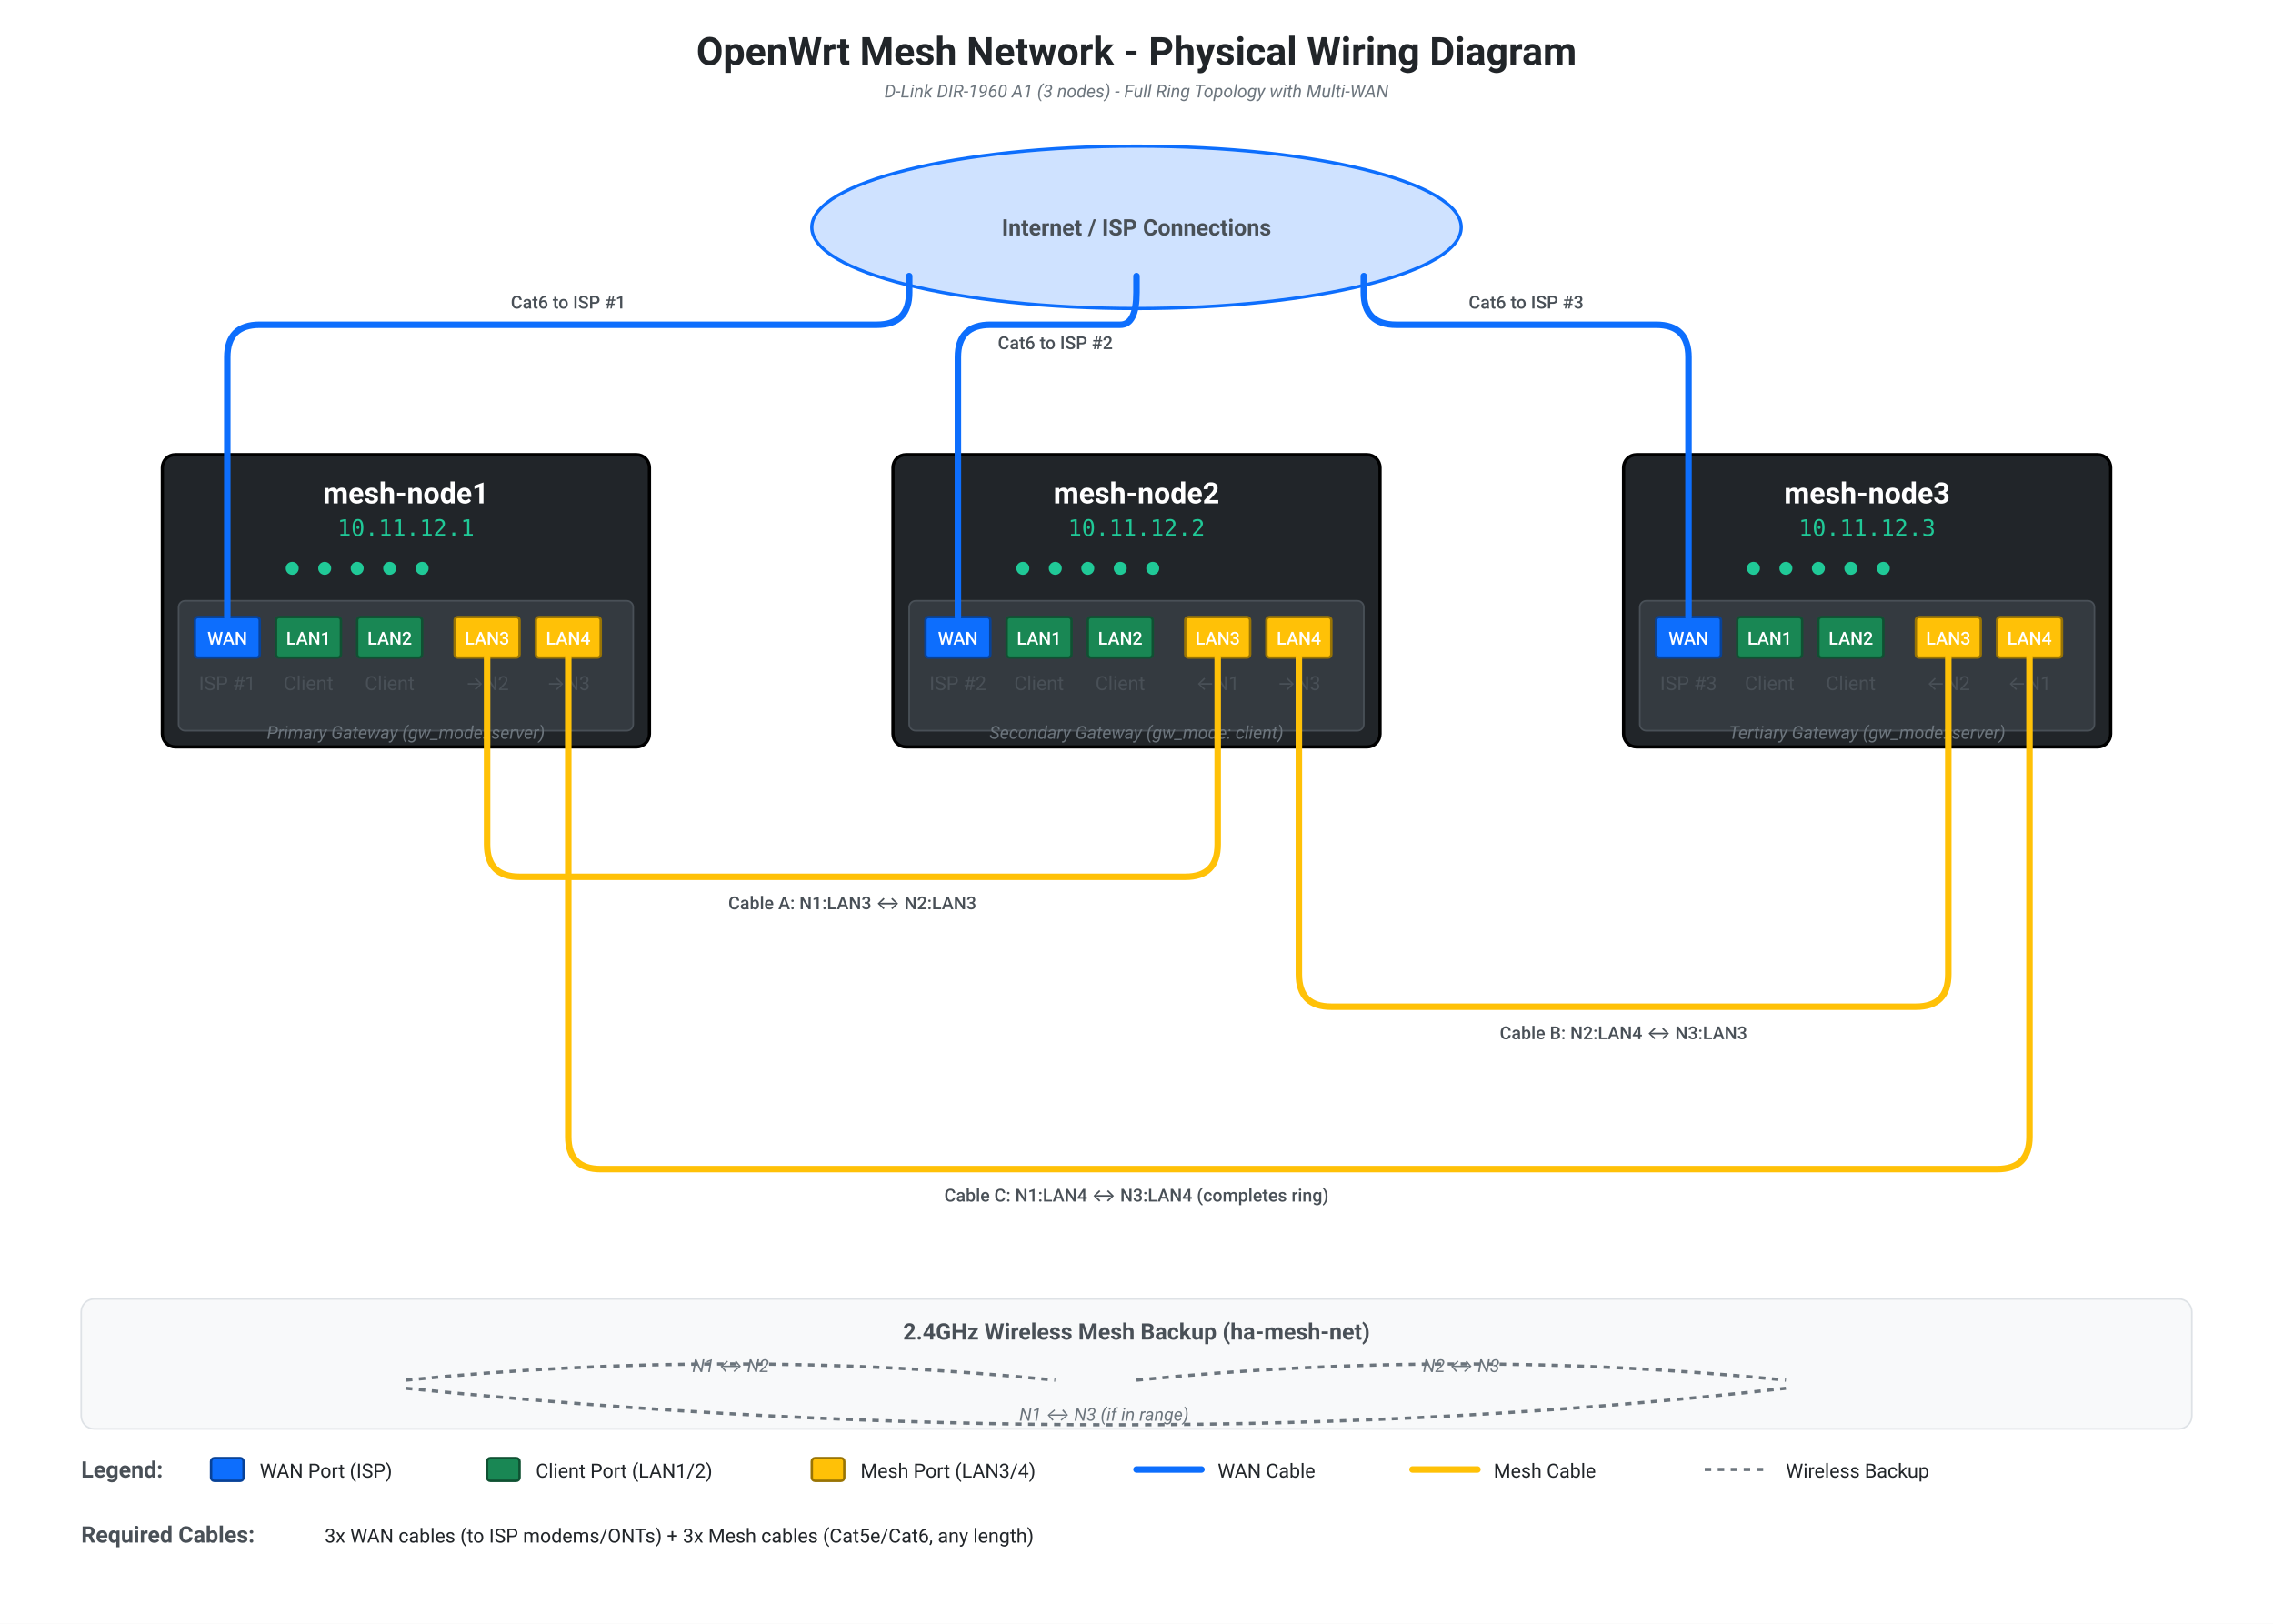
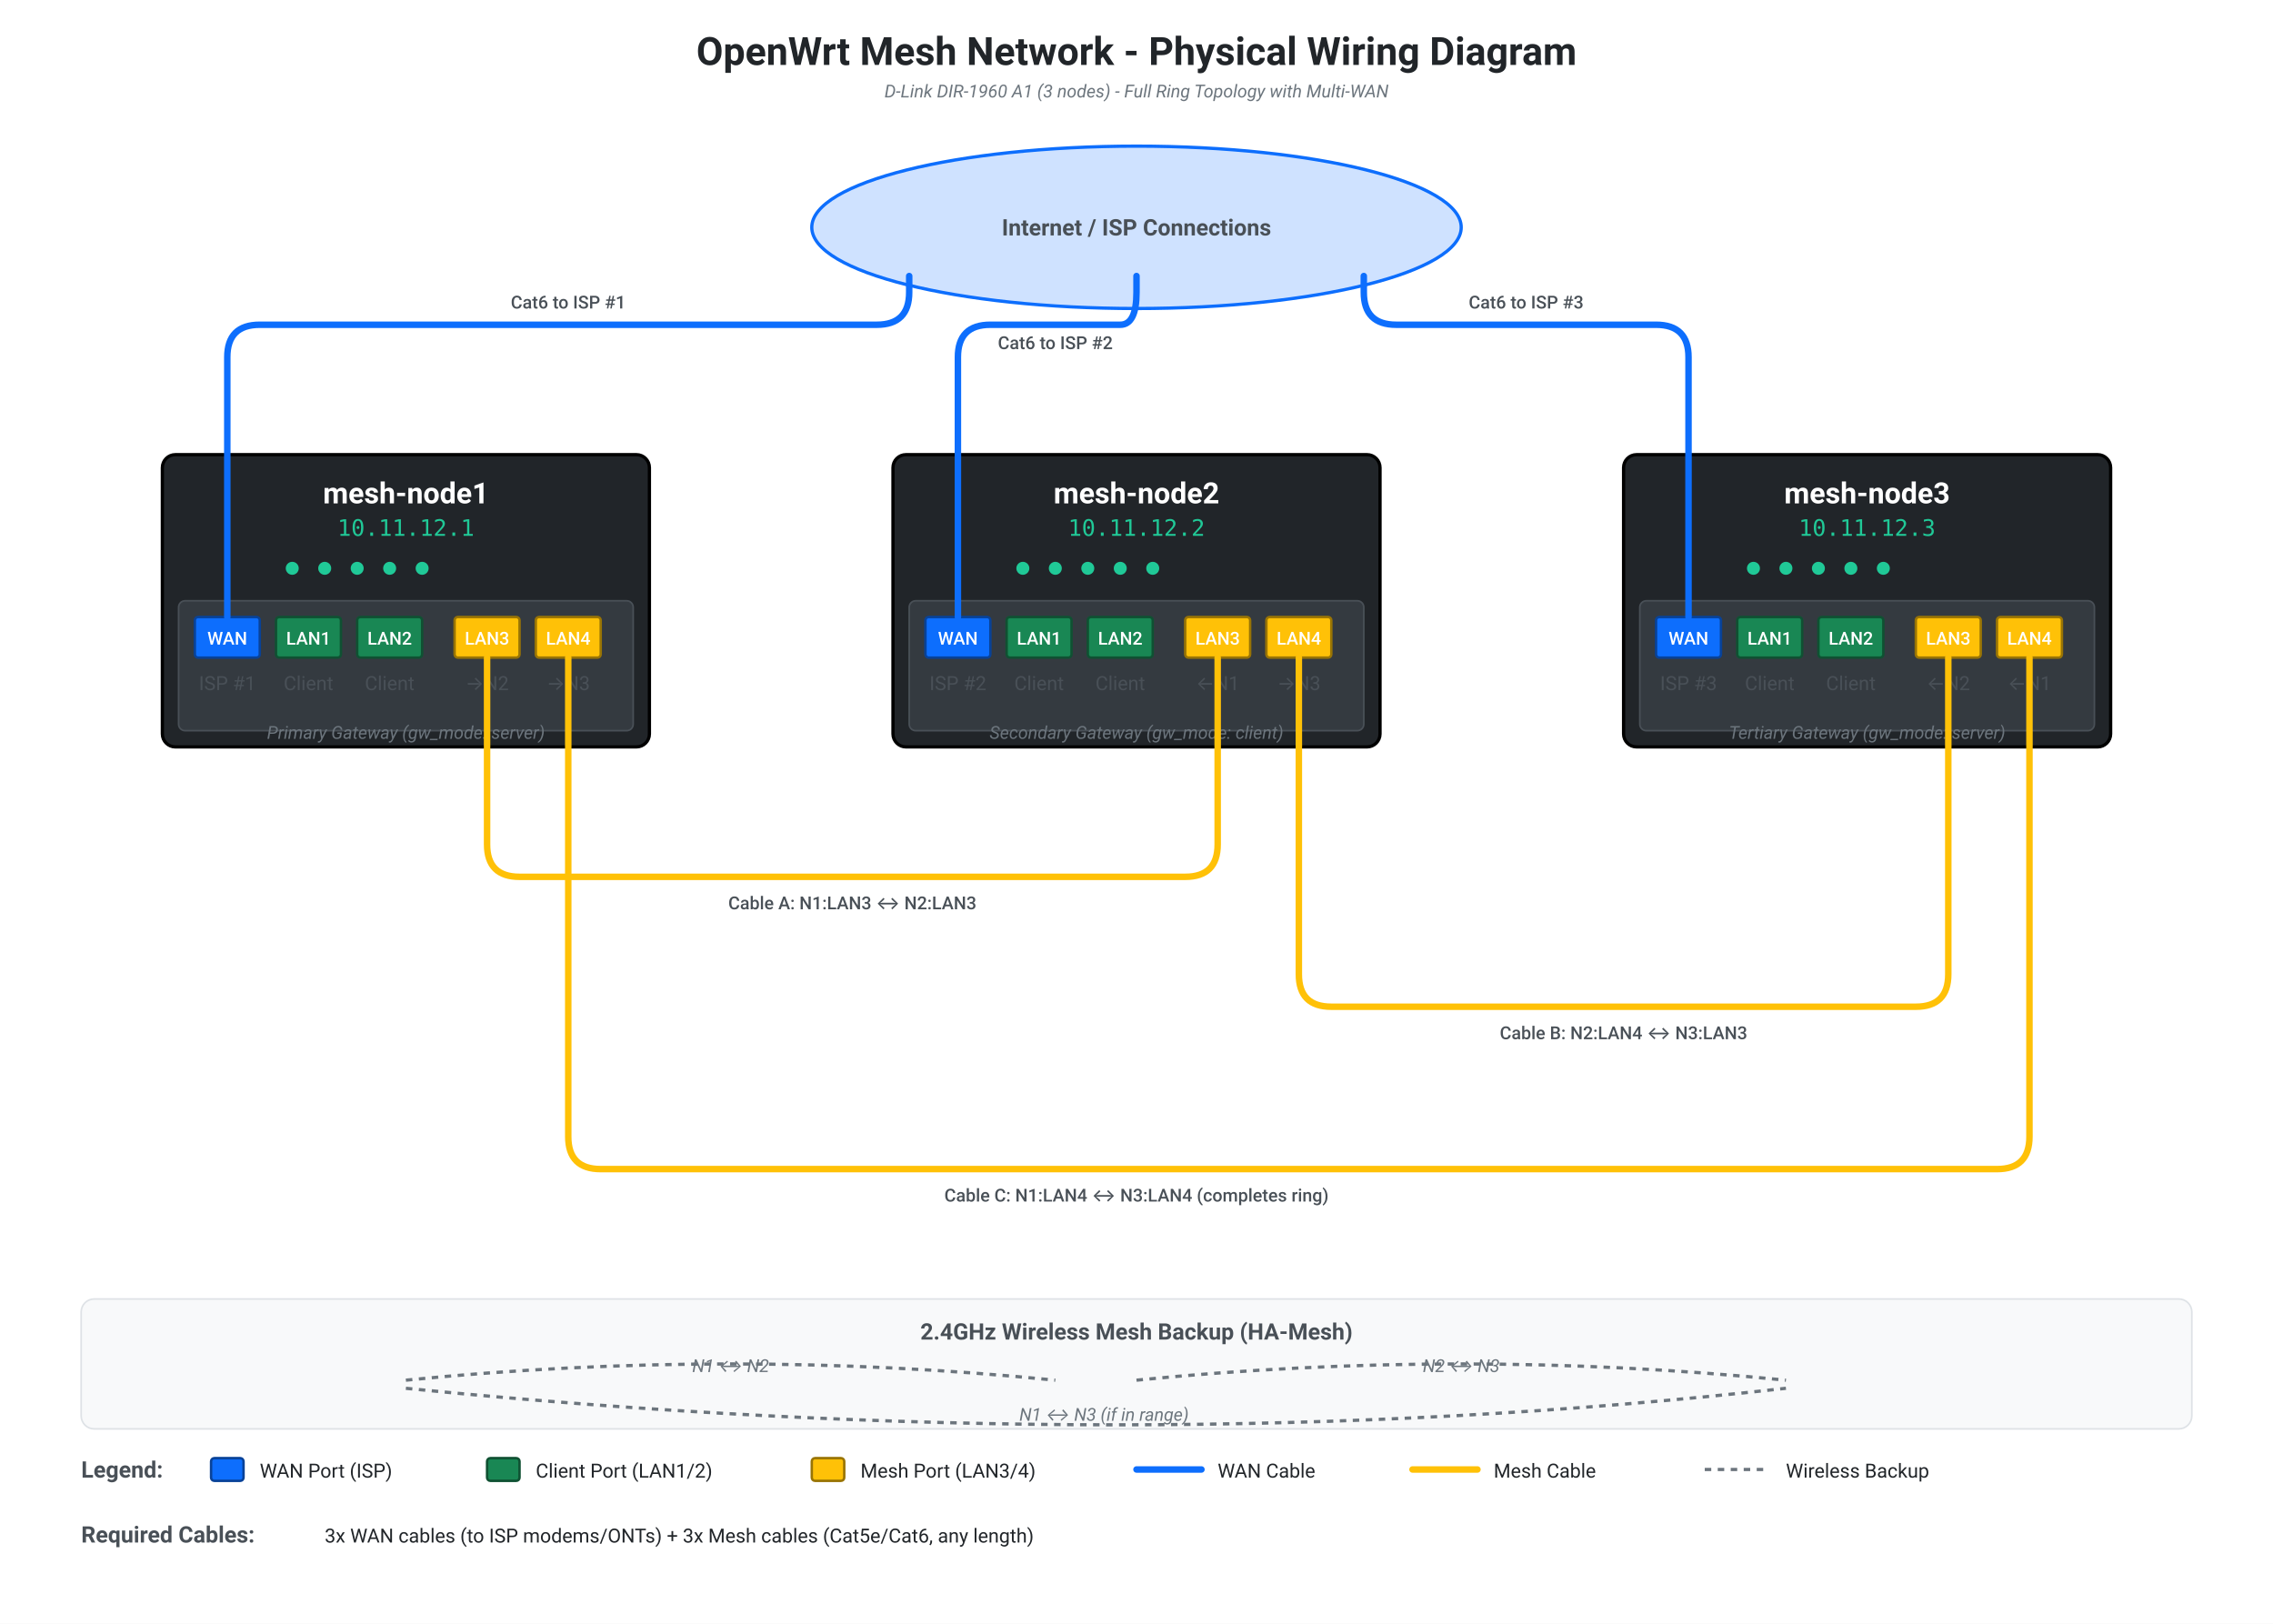
<svg xmlns="http://www.w3.org/2000/svg" viewBox="0 0 1400 1000" role="img" aria-labelledby="wiring-diagram-title wiring-diagram-desc">
  <defs>
    <style>
      /* Background */
      .bg-area {
        fill: #f8f9fa;
        stroke: #dee2e6;
        stroke-width: 1;
      }

      /* Router/Node styling */
      .router-body {
        fill: #212529;
        stroke: #000;
        stroke-width: 2;
      }

      .router-front {
        fill: #343a40;
        stroke: #495057;
        stroke-width: 1;
      }

      /* Port styling by type */
      .port-wan {
        fill: #0d6efd;
        stroke: #084298;
        stroke-width: 1.5;
      }

      .port-client {
        fill: #198754;
        stroke: #0f5132;
        stroke-width: 1.5;
      }

      .port-mesh {
        fill: #ffc107;
        stroke: #997404;
        stroke-width: 1.5;
      }

      /* Cable styling */
      .cable-wan {
        stroke: #0d6efd;
        stroke-width: 4;
        fill: none;
        stroke-linecap: round;
      }

      .cable-mesh {
        stroke: #ffc107;
        stroke-width: 4;
        fill: none;
        stroke-linecap: round;
      }

      .wireless-link {
        stroke: #6c757d;
        stroke-width: 2;
        fill: none;
        stroke-dasharray: 4,4;
      }

      /* ISP/Internet cloud */
      .cloud {
        fill: #cfe2ff;
        stroke: #0d6efd;
        stroke-width: 2;
      }

      /* LED indicators */
      .led-on {
        fill: #20c997;
      }

      /* Typography */
      .text-title {
        font-family: system-ui, -apple-system, "Segoe UI", Roboto, sans-serif;
        font-size: 24px;
        font-weight: 700;
        fill: #212529;
      }

      .text-node-name {
        font-family: system-ui, -apple-system, "Segoe UI", Roboto, sans-serif;
        font-size: 18px;
        font-weight: 600;
        fill: #fff;
        text-anchor: middle;
      }

      .text-ip {
        font-family: "SF Mono", Monaco, "Cascadia Code", monospace;
        font-size: 14px;
        font-weight: 500;
        fill: #20c997;
        text-anchor: middle;
      }

      .text-port {
        font-family: system-ui, -apple-system, "Segoe UI", Roboto, sans-serif;
        font-size: 11px;
        font-weight: 500;
        fill: #fff;
        text-anchor: middle;
      }

      .text-port-label {
        font-family: system-ui, -apple-system, "Segoe UI", Roboto, sans-serif;
        font-size: 12px;
        font-weight: 400;
        fill: #495057;
        text-anchor: middle;
      }

      .text-cable-label {
        font-family: system-ui, -apple-system, "Segoe UI", Roboto, sans-serif;
        font-size: 11px;
        font-weight: 500;
        fill: #495057;
        text-anchor: middle;
      }

      .text-section {
        font-family: system-ui, -apple-system, "Segoe UI", Roboto, sans-serif;
        font-size: 14px;
        font-weight: 600;
        fill: #495057;
      }

      .text-legend {
        font-family: system-ui, -apple-system, "Segoe UI", Roboto, sans-serif;
        font-size: 12px;
        font-weight: 400;
        fill: #212529;
      }

      .text-note {
        font-family: system-ui, -apple-system, "Segoe UI", Roboto, sans-serif;
        font-size: 11px;
        font-weight: 400;
        fill: #6c757d;
        font-style: italic;
      }
    </style>
  </defs>
  <rect width="1400" height="1000" fill="#fff" />
  <text class="text-title" x="700" y="40" text-anchor="middle">OpenWrt Mesh Network - Physical Wiring Diagram</text>
  <text class="text-note" x="700" y="60" text-anchor="middle">D-Link DIR-1960 A1 (3 nodes) - Full Ring Topology with Multi-WAN</text>
  <g id="internet-cloud">
    <ellipse class="cloud" cx="700" cy="140" rx="200" ry="50" />
    <text class="text-section" x="700" y="145" text-anchor="middle">Internet / ISP Connections</text>
  </g>
  <g id="node1" transform="translate(100, 280)">
    <rect class="router-body" x="0" y="0" width="300" height="180" rx="8" />
    <text class="text-node-name" x="150" y="30">mesh-node1</text>
    <text class="text-ip" x="150" y="50">10.11.12.1</text>
    <circle class="led-on" cx="80" cy="70" r="4" />
    <circle class="led-on" cx="100" cy="70" r="4" />
    <circle class="led-on" cx="120" cy="70" r="4" />
    <circle class="led-on" cx="140" cy="70" r="4" />
    <circle class="led-on" cx="160" cy="70" r="4" />
    <rect class="router-front" x="10" y="90" width="280" height="80" rx="4" />
    <rect class="port-wan" x="20" y="100" width="40" height="25" rx="2" />
    <text class="text-port" x="40" y="117">WAN</text>
    <text class="text-port-label" x="40" y="145">ISP #1</text>
    <rect class="port-client" x="70" y="100" width="40" height="25" rx="2" />
    <text class="text-port" x="90" y="117">LAN1</text>
    <text class="text-port-label" x="90" y="145">Client</text>
    <rect class="port-client" x="120" y="100" width="40" height="25" rx="2" />
    <text class="text-port" x="140" y="117">LAN2</text>
    <text class="text-port-label" x="140" y="145">Client</text>
    <rect class="port-mesh" x="180" y="100" width="40" height="25" rx="2" />
    <text class="text-port" x="200" y="117">LAN3</text>
    <text class="text-port-label" x="200" y="145">→N2</text>
    <rect class="port-mesh" x="230" y="100" width="40" height="25" rx="2" />
    <text class="text-port" x="250" y="117">LAN4</text>
    <text class="text-port-label" x="250" y="145">→N3</text>
    <text class="text-note" x="150" y="175" text-anchor="middle">Primary Gateway (gw_mode: server)</text>
  </g>
  <g id="node2" transform="translate(550, 280)">
    <rect class="router-body" x="0" y="0" width="300" height="180" rx="8" />
    <text class="text-node-name" x="150" y="30">mesh-node2</text>
    <text class="text-ip" x="150" y="50">10.11.12.2</text>
    <circle class="led-on" cx="80" cy="70" r="4" />
    <circle class="led-on" cx="100" cy="70" r="4" />
    <circle class="led-on" cx="120" cy="70" r="4" />
    <circle class="led-on" cx="140" cy="70" r="4" />
    <circle class="led-on" cx="160" cy="70" r="4" />
    <rect class="router-front" x="10" y="90" width="280" height="80" rx="4" />
    <rect class="port-wan" x="20" y="100" width="40" height="25" rx="2" />
    <text class="text-port" x="40" y="117">WAN</text>
    <text class="text-port-label" x="40" y="145">ISP #2</text>
    <rect class="port-client" x="70" y="100" width="40" height="25" rx="2" />
    <text class="text-port" x="90" y="117">LAN1</text>
    <text class="text-port-label" x="90" y="145">Client</text>
    <rect class="port-client" x="120" y="100" width="40" height="25" rx="2" />
    <text class="text-port" x="140" y="117">LAN2</text>
    <text class="text-port-label" x="140" y="145">Client</text>
    <rect class="port-mesh" x="180" y="100" width="40" height="25" rx="2" />
    <text class="text-port" x="200" y="117">LAN3</text>
    <text class="text-port-label" x="200" y="145">←N1</text>
    <rect class="port-mesh" x="230" y="100" width="40" height="25" rx="2" />
    <text class="text-port" x="250" y="117">LAN4</text>
    <text class="text-port-label" x="250" y="145">→N3</text>
    <text class="text-note" x="150" y="175" text-anchor="middle">Secondary Gateway (gw_mode: client)</text>
  </g>
  <g id="node3" transform="translate(1000, 280)">
    <rect class="router-body" x="0" y="0" width="300" height="180" rx="8" />
    <text class="text-node-name" x="150" y="30">mesh-node3</text>
    <text class="text-ip" x="150" y="50">10.11.12.3</text>
    <circle class="led-on" cx="80" cy="70" r="4" />
    <circle class="led-on" cx="100" cy="70" r="4" />
    <circle class="led-on" cx="120" cy="70" r="4" />
    <circle class="led-on" cx="140" cy="70" r="4" />
    <circle class="led-on" cx="160" cy="70" r="4" />
    <rect class="router-front" x="10" y="90" width="280" height="80" rx="4" />
    <rect class="port-wan" x="20" y="100" width="40" height="25" rx="2" />
    <text class="text-port" x="40" y="117">WAN</text>
    <text class="text-port-label" x="40" y="145">ISP #3</text>
    <rect class="port-client" x="70" y="100" width="40" height="25" rx="2" />
    <text class="text-port" x="90" y="117">LAN1</text>
    <text class="text-port-label" x="90" y="145">Client</text>
    <rect class="port-client" x="120" y="100" width="40" height="25" rx="2" />
    <text class="text-port" x="140" y="117">LAN2</text>
    <text class="text-port-label" x="140" y="145">Client</text>
    <rect class="port-mesh" x="180" y="100" width="40" height="25" rx="2" />
    <text class="text-port" x="200" y="117">LAN3</text>
    <text class="text-port-label" x="200" y="145">←N2</text>
    <rect class="port-mesh" x="230" y="100" width="40" height="25" rx="2" />
    <text class="text-port" x="250" y="117">LAN4</text>
    <text class="text-port-label" x="250" y="145">←N1</text>
    <text class="text-note" x="150" y="175" text-anchor="middle">Tertiary Gateway (gw_mode: server)</text>
  </g>
  <path class="cable-wan" d="M 140 380 L 140 220 Q 140 200 160 200 L 540 200 Q 560 200 560 180 L 560 170" />
  <text class="text-cable-label" x="350" y="190">Cat6 to ISP #1</text>
  <path class="cable-wan" d="M 590 380 L 590 220 Q 590 200 610 200 L 690 200 Q 700 200 700 180 L 700 170" />
  <text class="text-cable-label" x="650" y="215">Cat6 to ISP #2</text>
  <path class="cable-wan" d="M 1040 380 L 1040 220 Q 1040 200 1020 200 L 860 200 Q 840 200 840 180 L 840 170" />
  <text class="text-cable-label" x="940" y="190">Cat6 to ISP #3</text>
  <path class="cable-mesh" d="M 300 405 L 300 520 Q 300 540 320 540 L 730 540 Q 750 540 750 520 L 750 405" />
  <text class="text-cable-label" x="525" y="560">Cable A: N1:LAN3 ↔ N2:LAN3</text>
  <path class="cable-mesh" d="M 800 405 L 800 600 Q 800 620 820 620 L 1180 620 Q 1200 620 1200 600 L 1200 405" />
  <text class="text-cable-label" x="1000" y="640">Cable B: N2:LAN4 ↔ N3:LAN3</text>
  <path class="cable-mesh" d="M 350 405 L 350 700 Q 350 720 370 720 L 1230 720 Q 1250 720 1250 700 L 1250 405" />
  <text class="text-cable-label" x="700" y="740">Cable C: N1:LAN4 ↔ N3:LAN4 (completes ring)</text>
  <g id="wireless-backup" transform="translate(0, 800)">
    <rect class="bg-area" x="50" y="0" width="1300" height="80" rx="8" />
-     <text class="text-section" x="700" y="25" text-anchor="middle">2.4GHz Wireless Mesh Backup (ha-mesh-net)</text>
+     <text class="text-section" x="700" y="25" text-anchor="middle">2.4GHz Wireless Mesh Backup (HA-Mesh)</text>
    <path class="wireless-link" d="M 250 50 Q 450 30 650 50" />
    <text class="text-note" x="450" y="45" text-anchor="middle">N1 ↔ N2</text>
    <path class="wireless-link" d="M 700 50 Q 900 30 1100 50" />
    <text class="text-note" x="900" y="45" text-anchor="middle">N2 ↔ N3</text>
    <path class="wireless-link" d="M 250 55 Q 700 100 1100 55" />
    <text class="text-note" x="680" y="75" text-anchor="middle">N1 ↔ N3 (if in range)</text>
  </g>
  <g id="legend" transform="translate(50, 910)">
    <text class="text-section" x="0" y="0">Legend:</text>
    <rect class="port-wan" x="80" y="-12" width="20" height="14" rx="2" />
    <text class="text-legend" x="110" y="0">WAN Port (ISP)</text>
    <rect class="port-client" x="250" y="-12" width="20" height="14" rx="2" />
    <text class="text-legend" x="280" y="0">Client Port (LAN1/2)</text>
    <rect class="port-mesh" x="450" y="-12" width="20" height="14" rx="2" />
    <text class="text-legend" x="480" y="0">Mesh Port (LAN3/4)</text>
    <line class="cable-wan" x1="650" y1="-5" x2="690" y2="-5" />
    <text class="text-legend" x="700" y="0">WAN Cable</text>
    <line class="cable-mesh" x1="820" y1="-5" x2="860" y2="-5" />
    <text class="text-legend" x="870" y="0">Mesh Cable</text>
    <line class="wireless-link" x1="1000" y1="-5" x2="1040" y2="-5" />
    <text class="text-legend" x="1050" y="0">Wireless Backup</text>
  </g>
  <g id="cable-requirements" transform="translate(50, 950)">
    <text class="text-section" x="0" y="0">Required Cables:</text>
    <text class="text-legend" x="150" y="0">3x WAN cables (to ISP modems/ONTs) + 3x Mesh cables (Cat5e/Cat6, any length)</text>
  </g>
</svg>
